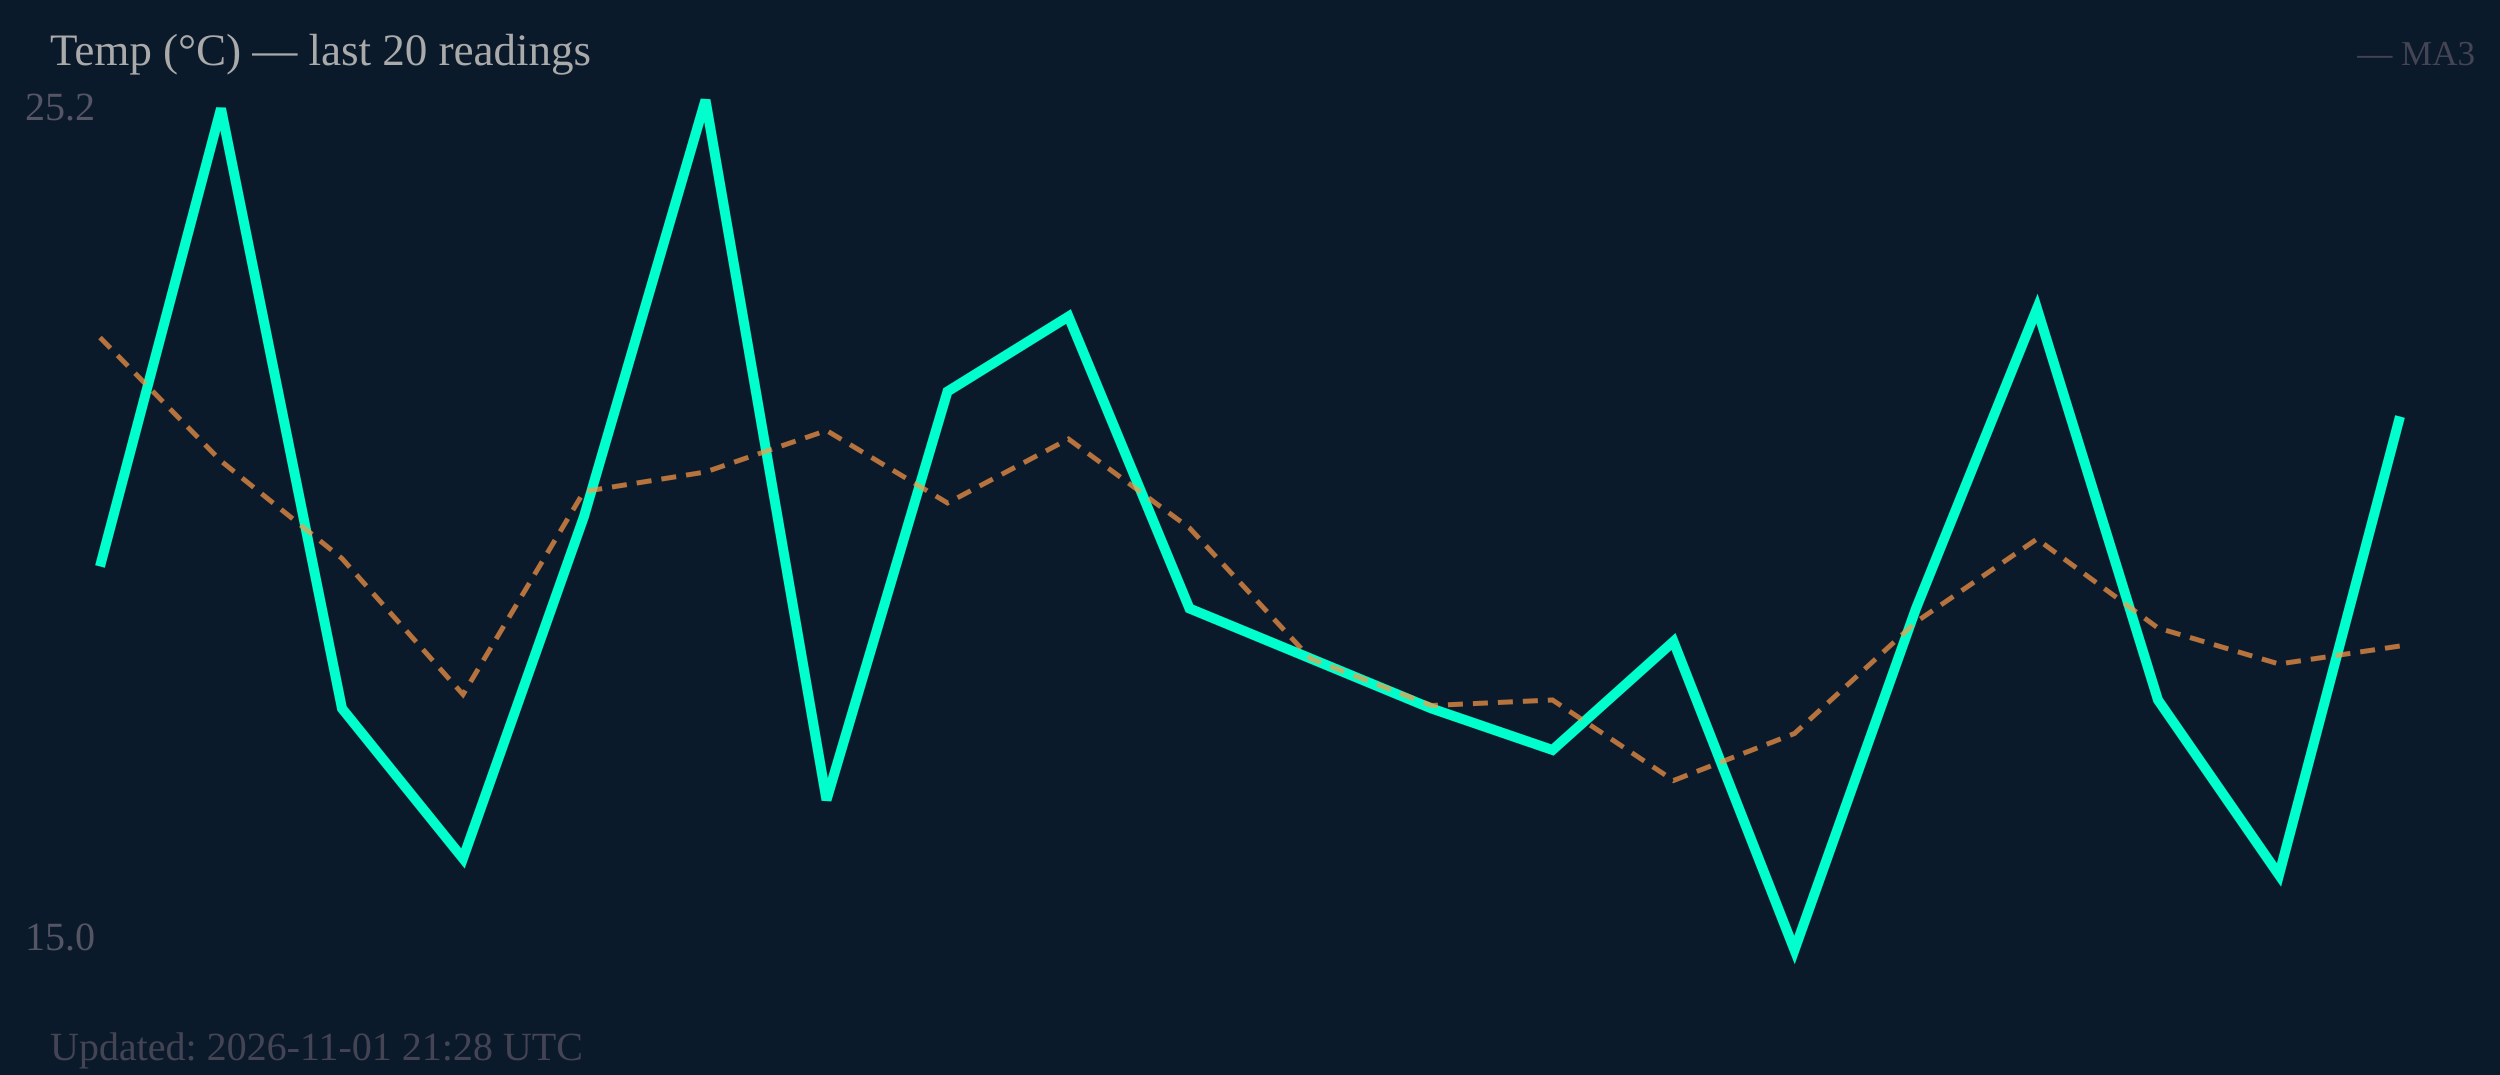
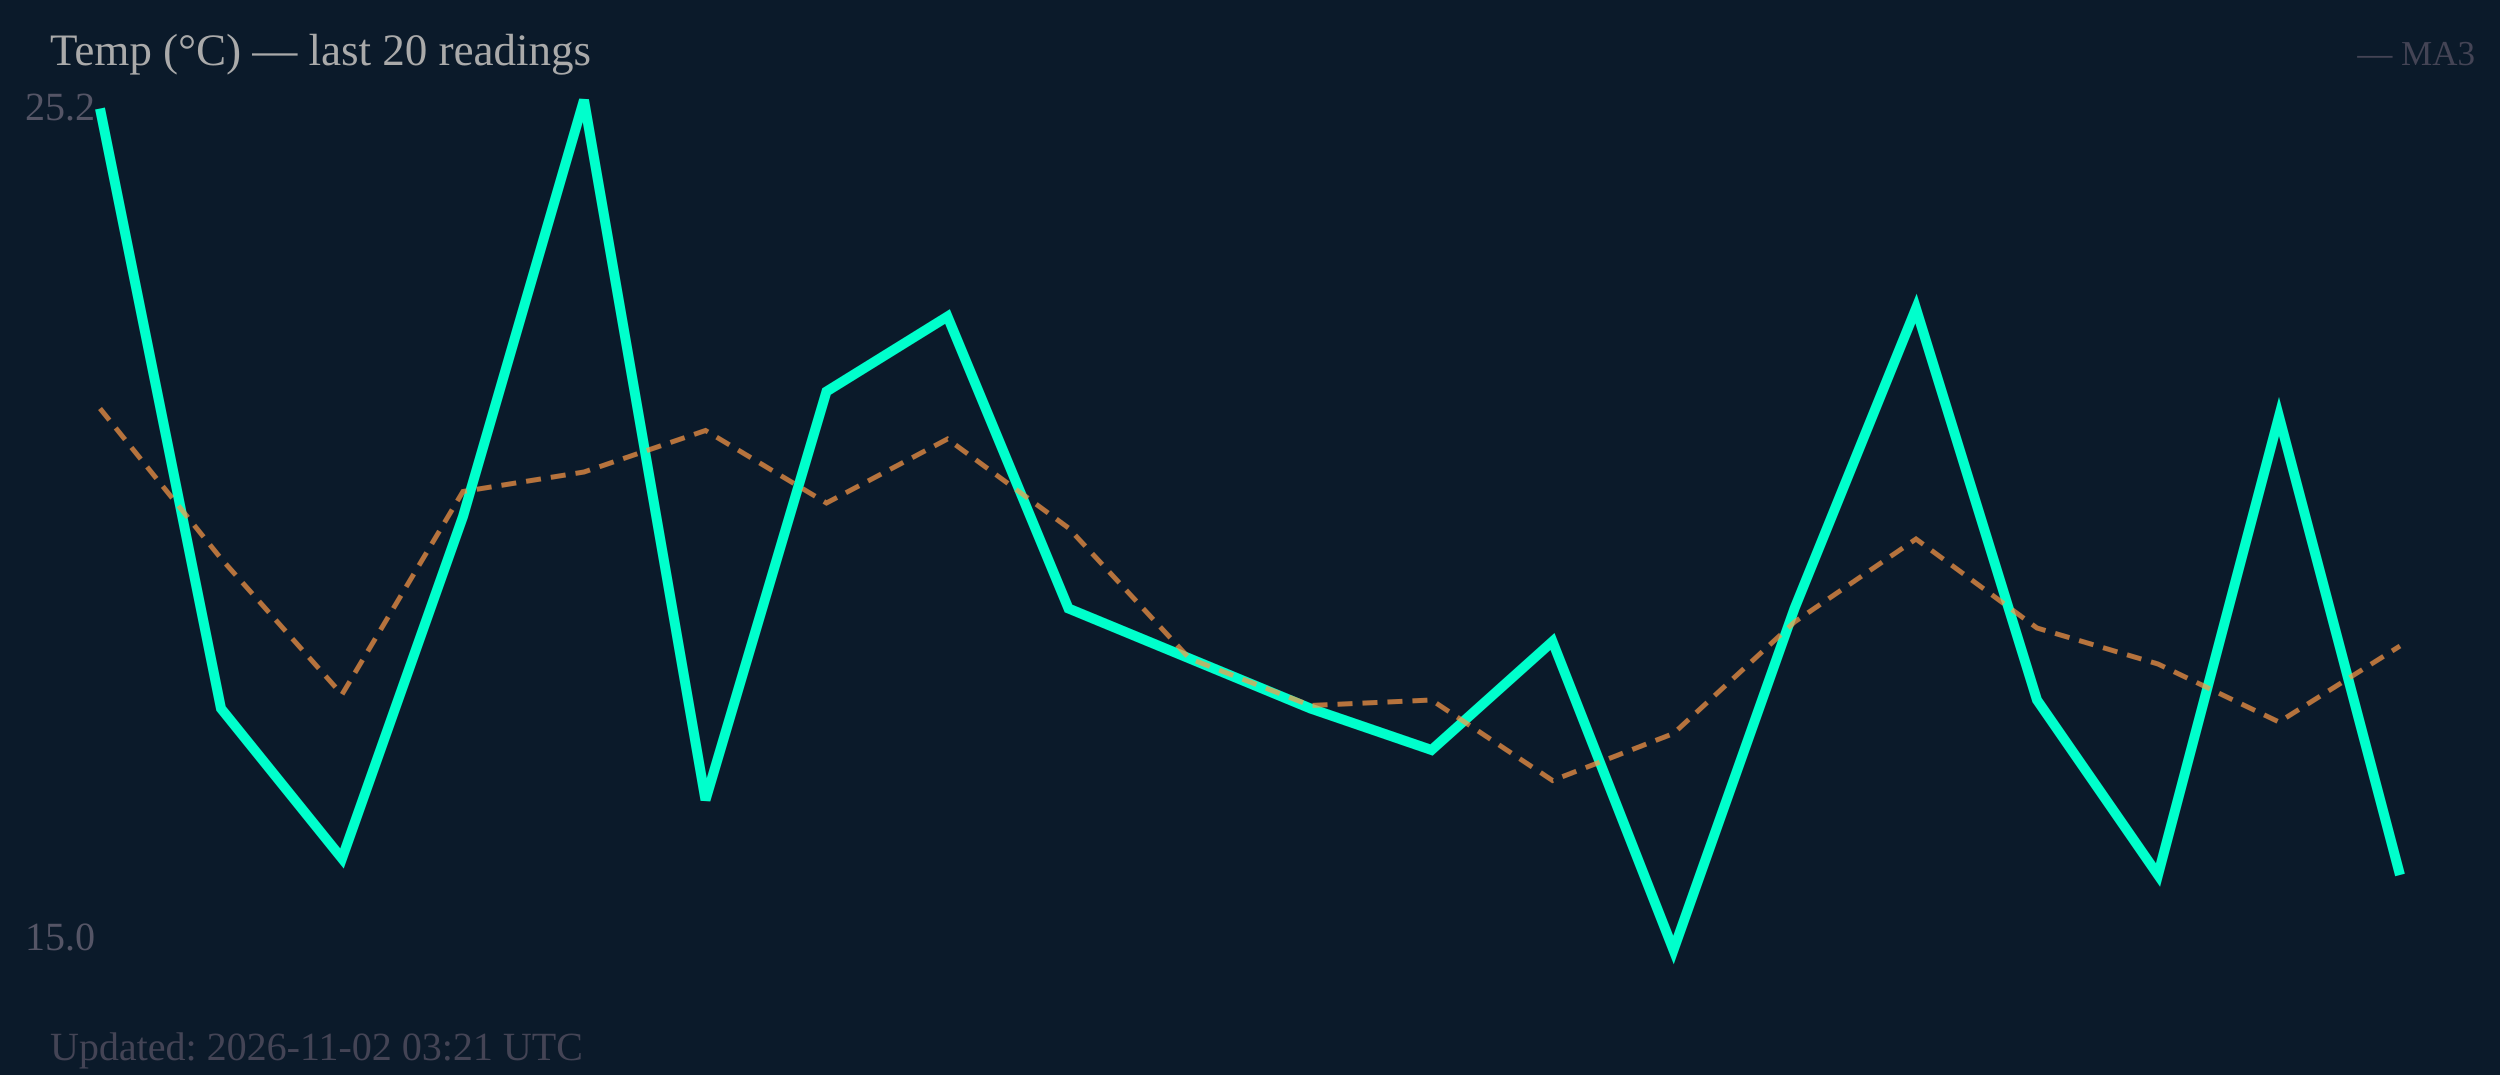
<svg xmlns="http://www.w3.org/2000/svg" width="500" height="215" viewBox="0 0 500 215">
  <rect width="500" height="215" fill="#0b1a2a" />
  <text x="5" y="24" font-size="8" fill="#556">25.2</text>
  <text x="5" y="190" font-size="8" fill="#556">15.0</text>
-   <polyline fill="none" stroke="#00ffcc" stroke-width="2" points="20.0,113.3 44.2,21.7 68.4,141.7 92.6,171.7 116.8,103.3 141.1,20.0 165.3,160.0 189.5,78.3 213.7,63.3 237.9,121.7 262.1,131.7 286.3,141.7 310.5,150.0 334.7,128.3 358.9,190.0 383.2,121.7 407.4,61.7 431.6,140.0 455.8,175.0 480.0,83.3" />
-   <polyline fill="none" stroke="#ff9944" stroke-width="1" stroke-dasharray="3,2" opacity="0.7" points="20.0,67.5 44.2,92.2 68.4,111.7 92.6,138.9 116.8,98.3 141.1,94.4 165.3,86.1 189.5,100.6 213.7,87.8 237.9,105.6 262.1,131.7 286.3,141.1 310.5,140.0 334.7,156.1 358.9,146.7 383.2,124.4 407.4,107.8 431.6,125.6 455.8,132.8 480.0,129.2" />
+   <polyline fill="none" stroke="#00ffcc" stroke-width="2" points="20.0,21.7 44.2,141.7 68.4,171.7 92.6,103.3 116.8,20.0 141.1,160.0 165.3,78.3 189.5,63.3 213.7,121.7 237.9,131.7 262.1,141.7 286.3,150.0 310.5,128.3 334.7,190.0 358.9,121.7 383.2,61.7 407.4,140.0 431.6,175.0 455.8,83.3 480.0,175.0" />
+   <polyline fill="none" stroke="#ff9944" stroke-width="1" stroke-dasharray="3,2" opacity="0.7" points="20.0,81.7 44.2,111.7 68.4,138.9 92.6,98.3 116.8,94.4 141.1,86.1 165.3,100.6 189.5,87.8 213.7,105.6 237.9,131.7 262.1,141.1 286.3,140.0 310.5,156.1 334.7,146.7 358.9,124.4 383.2,107.8 407.4,125.6 431.6,132.8 455.8,144.4 480.0,129.2" />
  <text x="10" y="13" font-size="9" fill="#aaa">Temp (°C) — last 20 readings</text>
  <text x="495" y="13" font-size="7" fill="#445" text-anchor="end">— MA3</text>
-   <text x="10" y="212" font-size="8" fill="#445">Updated: 2026-11-01 21:28 UTC</text>
+   <text x="10" y="212" font-size="8" fill="#445">Updated: 2026-11-02 03:21 UTC</text>
</svg>
